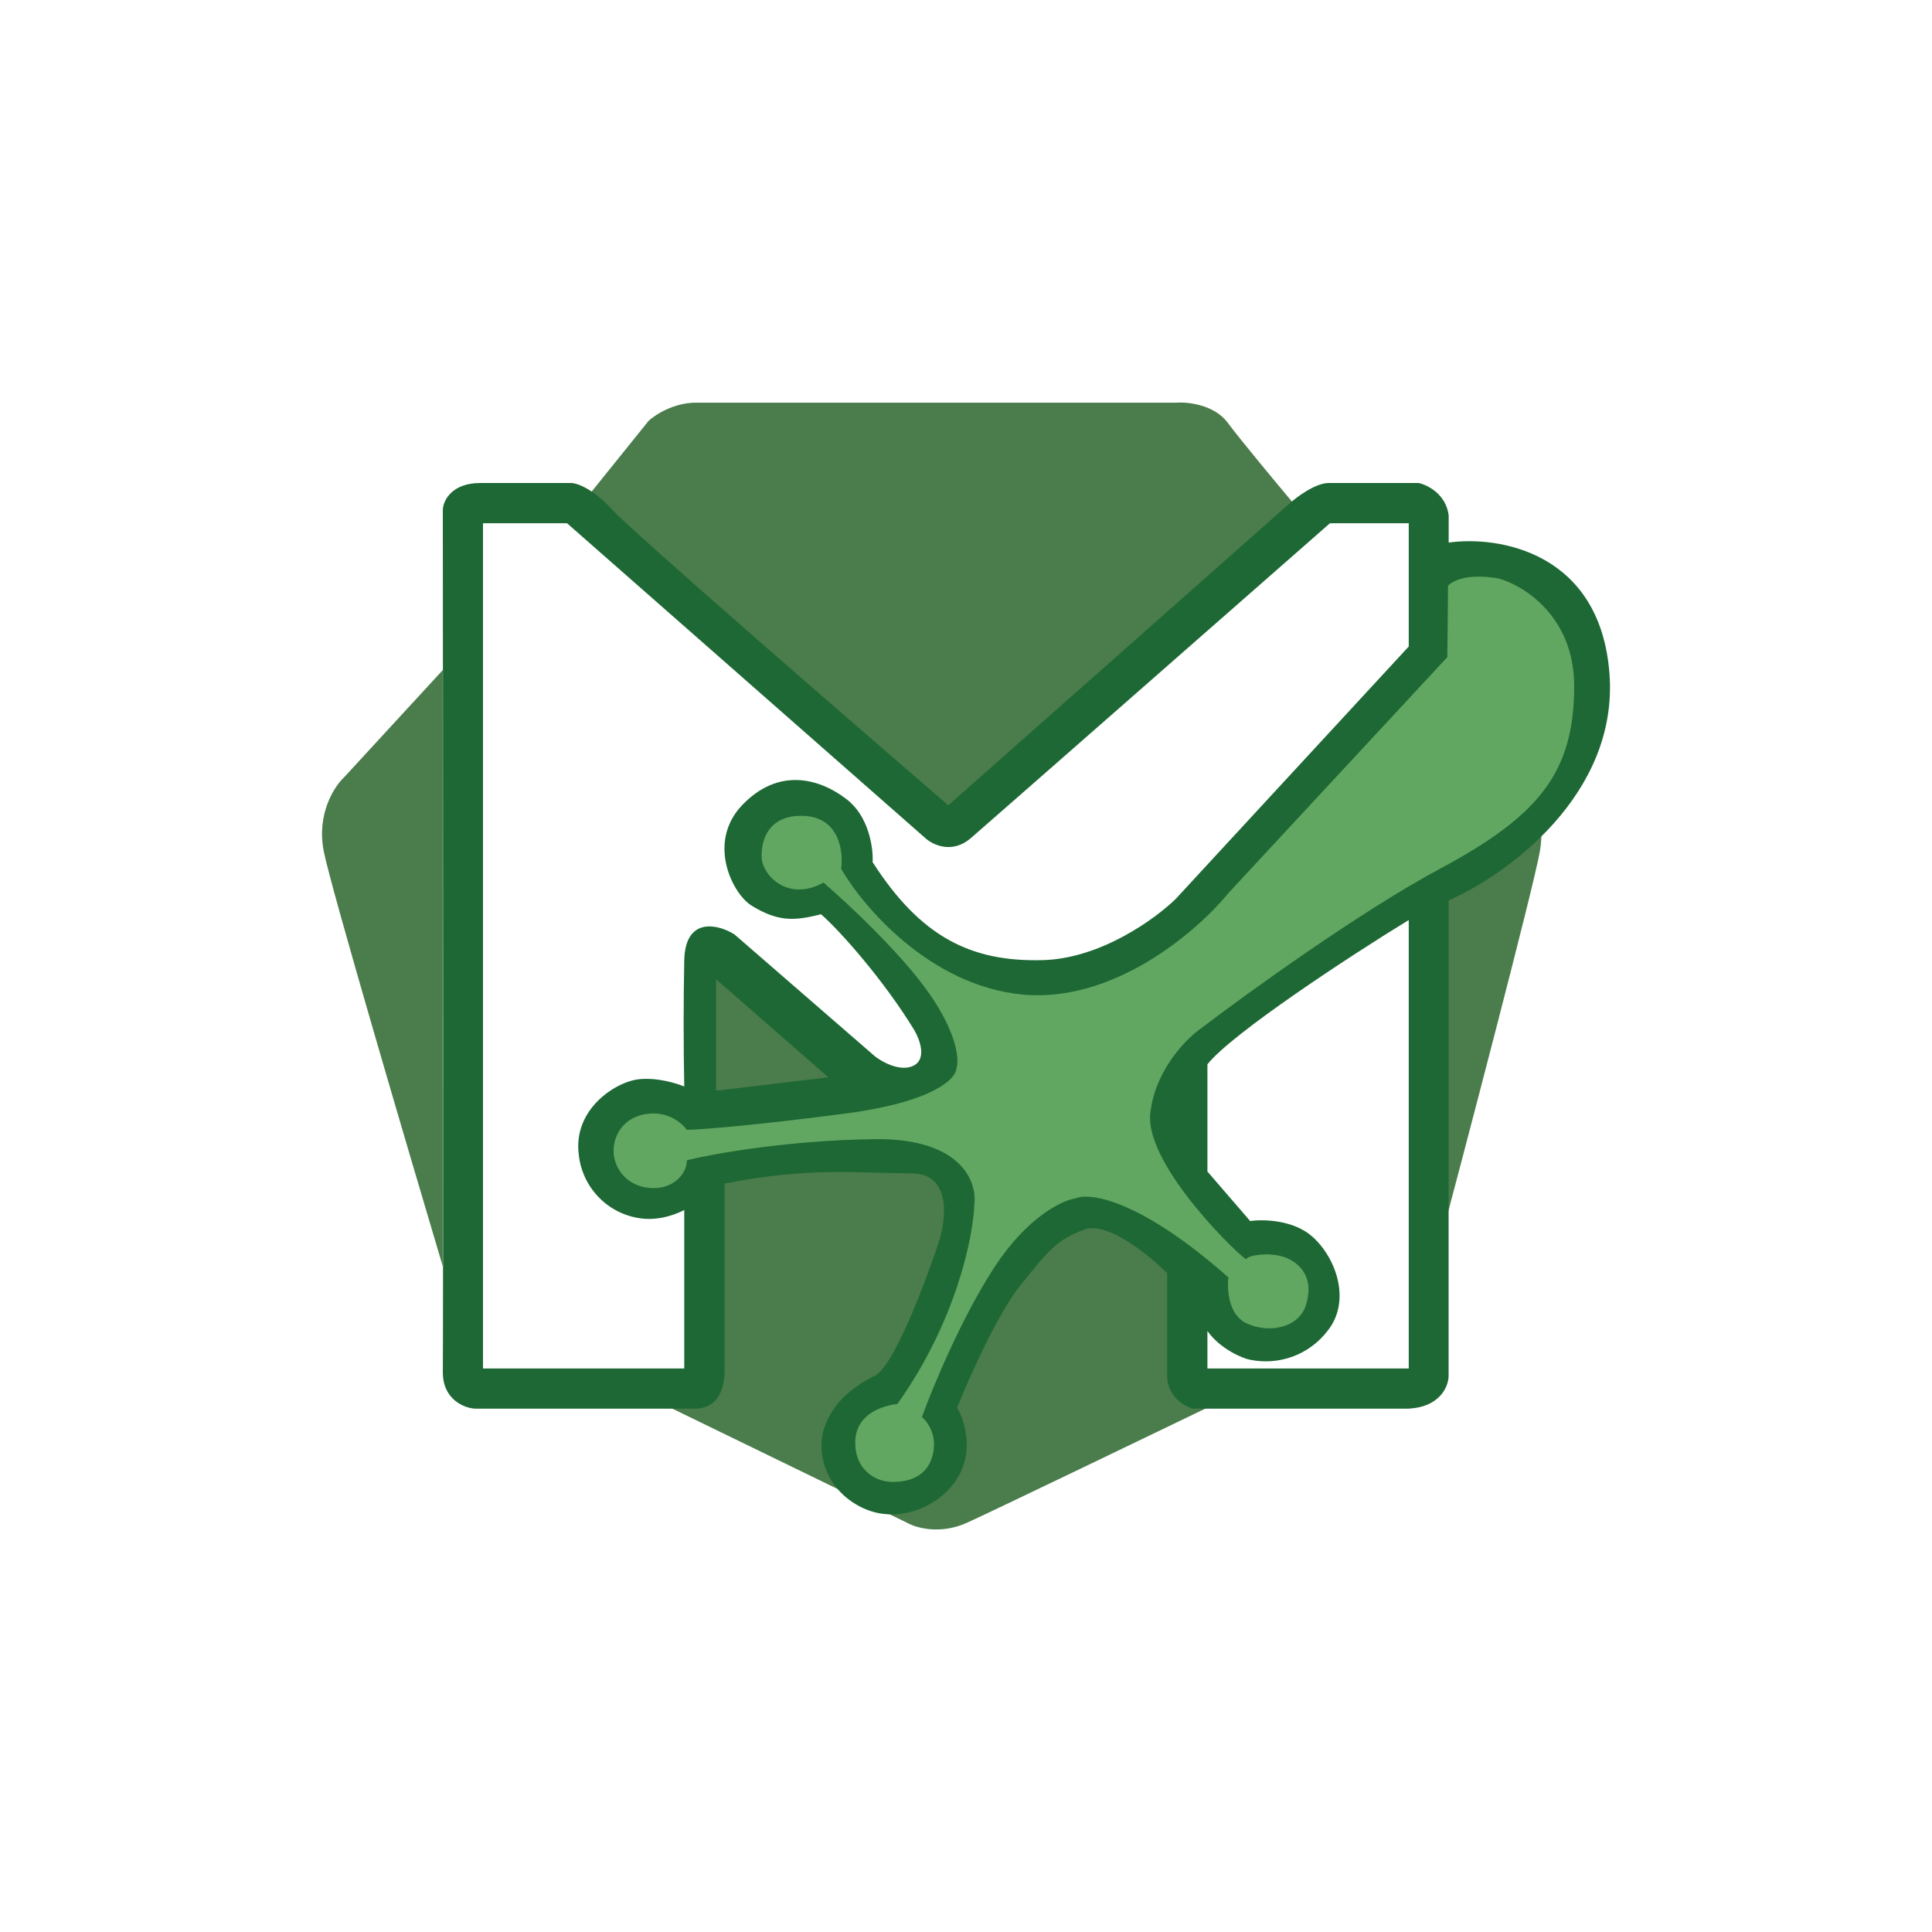
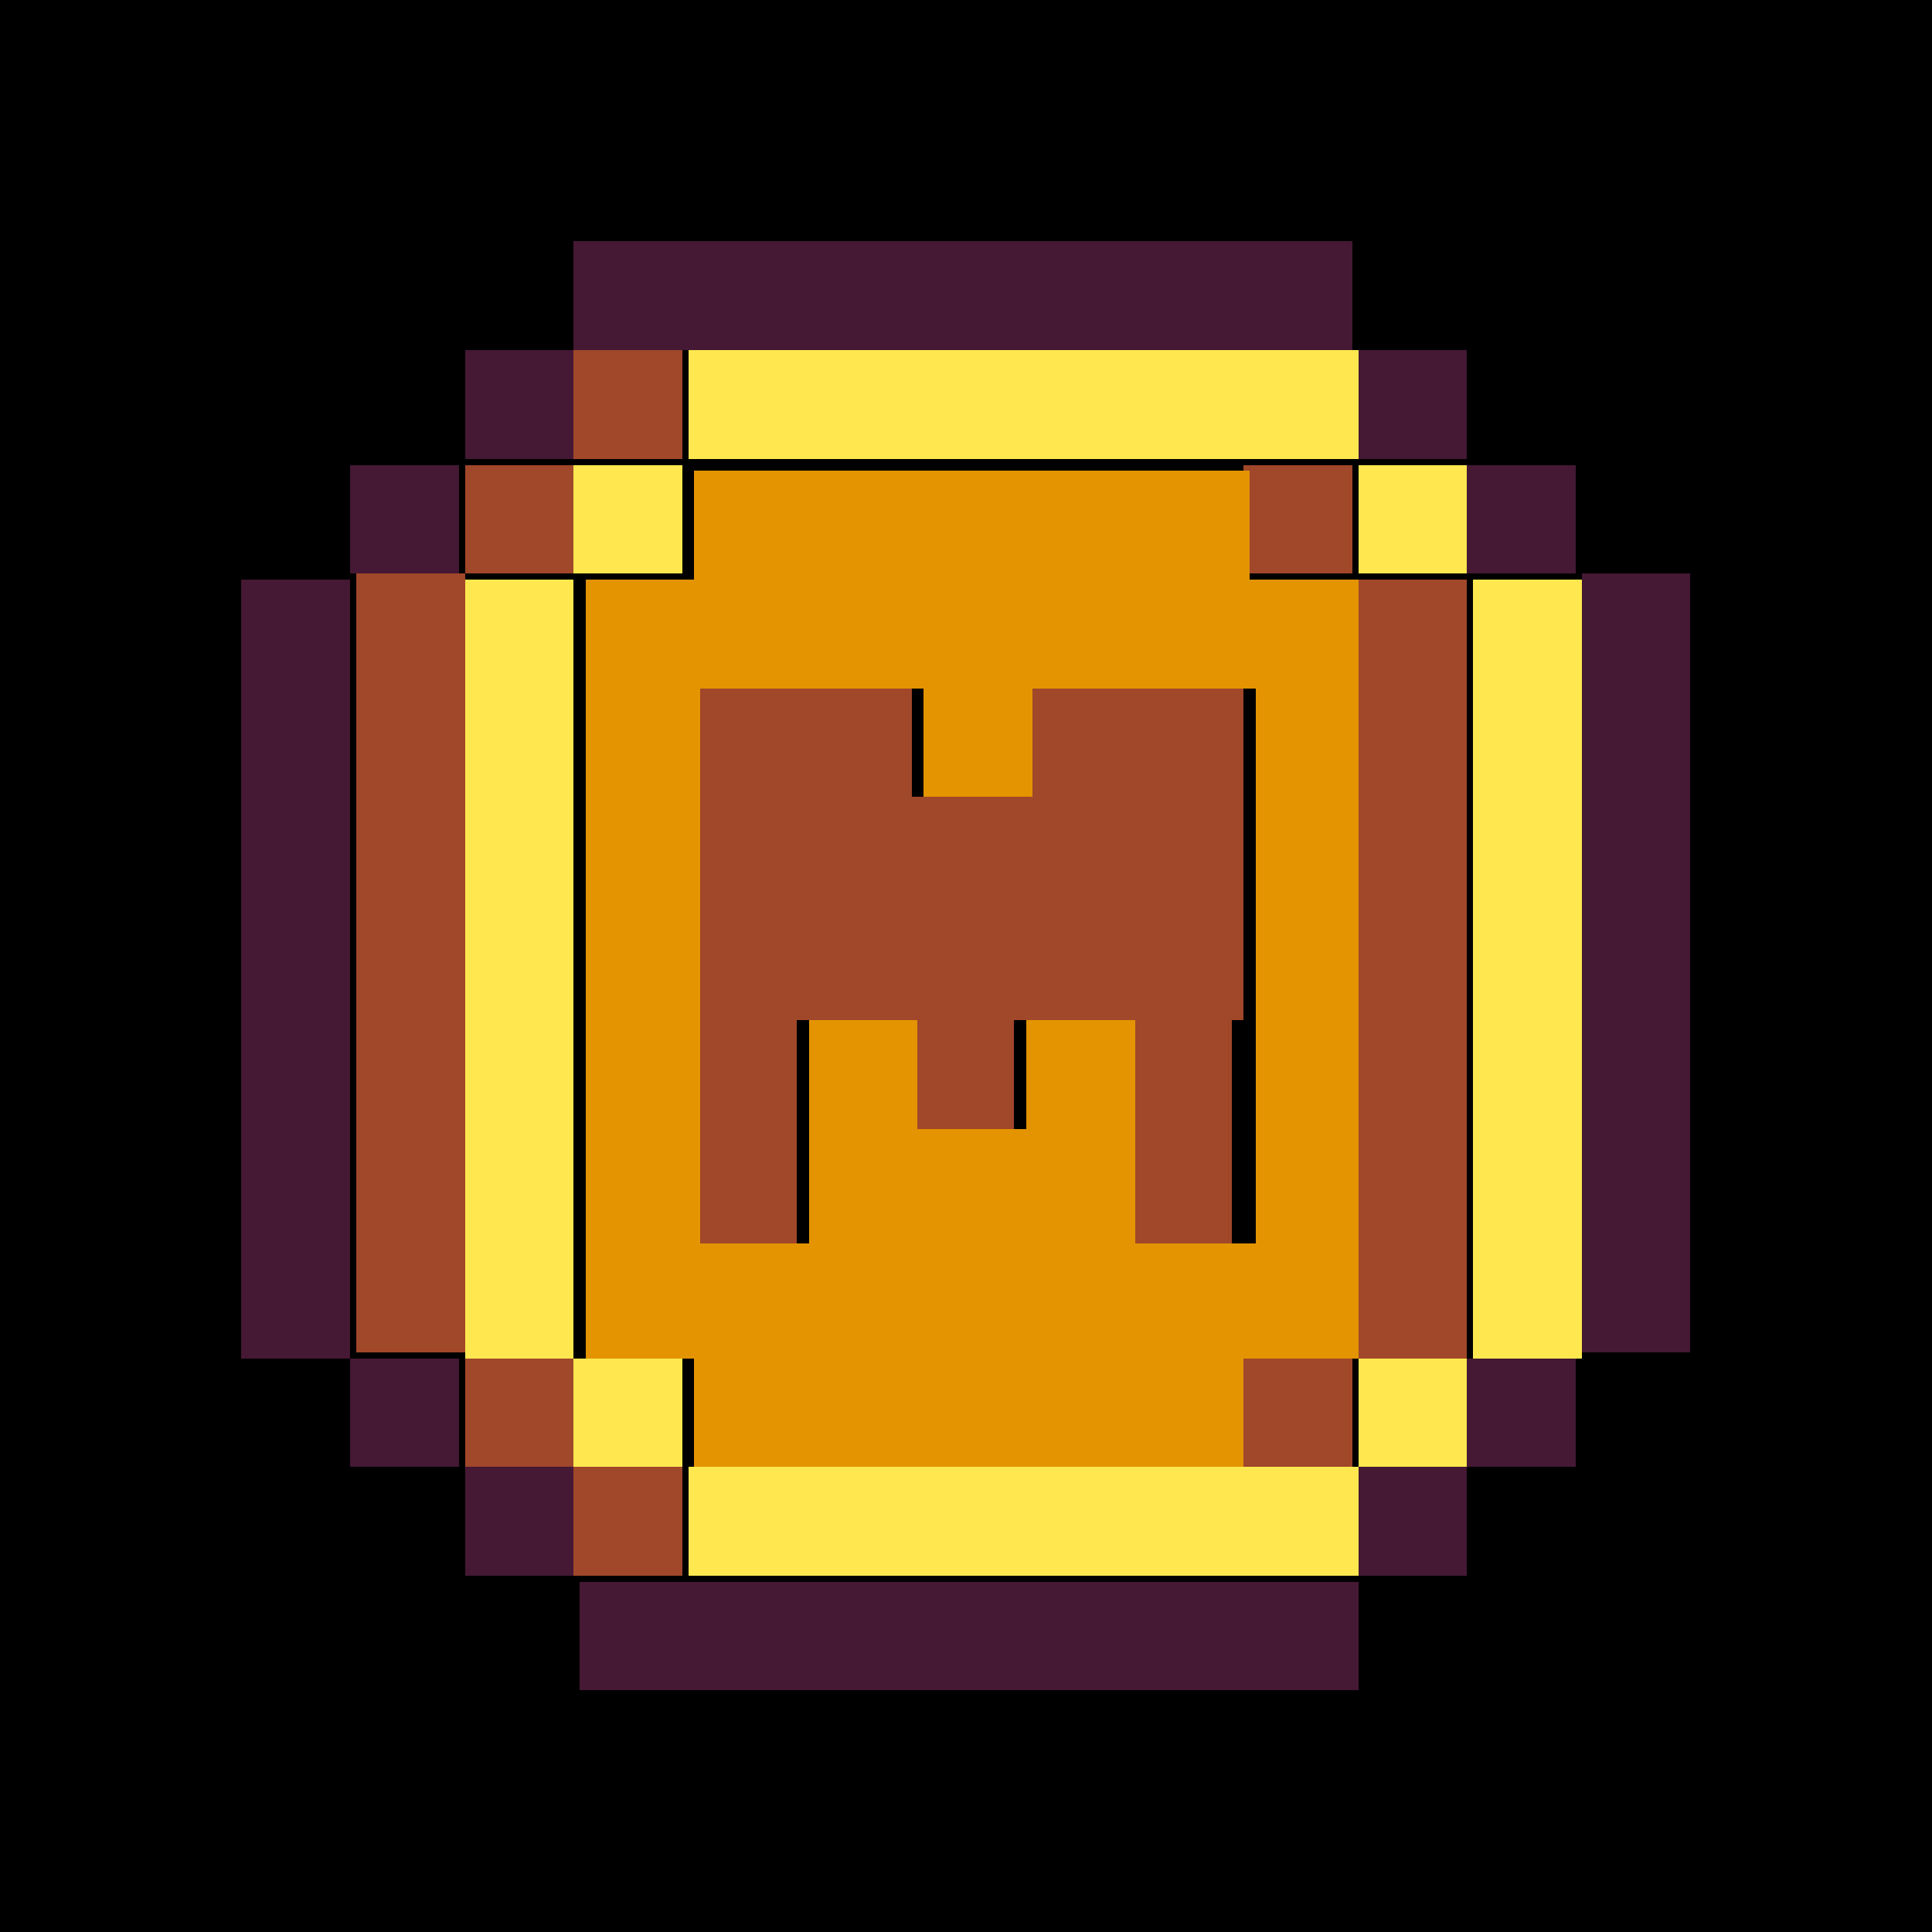
- <svg xmlns="http://www.w3.org/2000/svg" width="24" height="24" viewBox="0 0 24 24" fill="none">
-   <g clip-path="url(#clip0_328_29647)">
-     <path d="M24 0H0V24H24V0Z" fill="white" />
-     <path d="M14.608 5.002H8.646C8.37 5.002 8.139 5.152 8.058 5.227L7.244 6.238L11.726 10.153L16.055 6.238C15.857 6.002 15.417 5.474 15.25 5.25C15.083 5.026 14.752 4.991 14.608 5.002ZM4.279 9.651L5.5 8.324V15.73C5.047 14.209 4.117 11.049 4.023 10.58C3.928 10.112 4.154 9.766 4.279 9.651ZM18.899 9.651L17.811 8.324V15.73C18.215 14.209 19.044 11.049 19.128 10.58C19.212 10.112 19.01 9.766 18.899 9.651ZM11.267 18.916L8.067 17.36V14.617L10.774 14.294L13.511 13.429L15.261 17.36C14.318 17.815 12.35 18.762 12.015 18.915C11.68 19.068 11.377 18.979 11.267 18.916Z" fill="#4B7C4C" />
-     <path d="M7.098 6H5.966C5.609 6 5.504 6.222 5.501 6.333C5.504 9.756 5.506 16.688 5.501 17.038C5.496 17.388 5.773 17.495 5.906 17.499H8.629C8.956 17.499 8.998 17.187 9.001 17.038V14.703C10.06 14.492 10.665 14.575 11.315 14.575C11.835 14.575 11.755 15.169 11.65 15.466C11.486 15.959 11.1 16.974 10.869 17.089C10.581 17.233 10.339 17.433 10.237 17.745C10.135 18.058 10.265 18.527 10.73 18.738C11.195 18.949 11.752 18.683 11.938 18.278C12.087 17.955 11.967 17.616 11.889 17.487C12.035 17.123 12.396 16.311 12.677 15.965C13.027 15.532 13.123 15.402 13.473 15.273C13.753 15.168 14.274 15.591 14.499 15.815V17.089C14.499 17.342 14.711 17.472 14.818 17.499H17.49C17.896 17.481 17.996 17.214 17.995 17.089V11.185C18.71 10.873 20.11 9.872 19.993 8.364C19.876 6.855 18.613 6.653 17.996 6.74V6.402C17.963 6.139 17.734 6.024 17.623 6H16.505C16.344 6 16.116 6.168 16.021 6.253L11.78 10.004C10.487 8.889 7.843 6.595 7.607 6.333C7.37 6.072 7.169 6.002 7.098 6Z" fill="#1D6834" />
-     <path d="M8.895 13.549V12.164L10.291 13.383L8.895 13.549Z" fill="#4B7C4C" />
-     <path d="M15.26 11.094L17.979 8.163C17.982 7.946 17.986 7.603 17.988 7.275C18.136 7.13 18.473 7.157 18.622 7.188C18.933 7.275 19.555 7.662 19.555 8.523C19.555 9.599 19.114 10.135 17.888 10.792C16.907 11.317 15.5 12.333 14.919 12.775C14.733 12.905 14.346 13.298 14.289 13.832C14.219 14.499 15.484 15.689 15.484 15.642C15.484 15.595 15.813 15.536 16.016 15.642C16.22 15.748 16.31 15.946 16.22 16.221C16.128 16.495 15.764 16.569 15.485 16.439C15.26 16.335 15.241 16.016 15.26 15.869C14.162 14.898 13.536 14.81 13.361 14.887C13.197 14.91 12.765 15.113 12.355 15.739C11.944 16.367 11.582 17.244 11.452 17.604C11.527 17.664 11.657 17.848 11.578 18.103C11.5 18.358 11.263 18.415 11.066 18.408C10.87 18.402 10.624 18.256 10.624 17.923C10.624 17.558 10.971 17.462 11.148 17.44C11.882 16.409 12.091 15.354 12.104 14.956C12.139 14.681 11.939 14.136 10.862 14.151C9.785 14.166 8.86 14.332 8.532 14.413C8.532 14.591 8.361 14.759 8.122 14.759C7.791 14.759 7.622 14.511 7.622 14.296C7.622 14.081 7.774 13.832 8.122 13.832C8.342 13.832 8.487 13.971 8.532 14.035C8.737 14.031 9.417 13.975 10.508 13.832C11.598 13.688 11.878 13.398 11.881 13.271C11.916 13.174 11.897 12.854 11.552 12.354C11.207 11.854 10.527 11.219 10.23 10.964C9.787 11.208 9.475 10.874 9.462 10.659C9.45 10.444 9.542 10.117 9.985 10.135C10.428 10.154 10.479 10.581 10.449 10.792C10.722 11.266 11.553 12.242 12.696 12.354C13.839 12.466 14.881 11.56 15.26 11.094Z" fill="#61A761" />
-     <path d="M7.044 6.5H6V17H8.5V15.031C8.419 15.073 8.232 15.155 8.007 15.14C7.8 15.124 7.604 15.036 7.455 14.89C7.306 14.745 7.212 14.552 7.19 14.345C7.115 13.776 7.653 13.434 7.942 13.406C8.174 13.384 8.4 13.457 8.5 13.497C8.49 12.973 8.49 12.45 8.5 11.927C8.514 11.376 8.932 11.485 9.124 11.608L10.871 13.124C10.967 13.198 11.198 13.322 11.356 13.234C11.515 13.146 11.422 12.904 11.356 12.794C10.984 12.184 10.441 11.568 10.199 11.357C9.856 11.445 9.66 11.447 9.338 11.251C9.097 11.104 8.778 10.462 9.221 10C9.664 9.538 10.167 9.658 10.52 9.931C10.787 10.137 10.85 10.52 10.84 10.71C11.433 11.634 12.056 11.952 12.956 11.927C13.676 11.907 14.354 11.412 14.604 11.168L17.5 8.031V6.5H16.521C15.128 7.722 12.284 10.218 12.057 10.414C11.828 10.61 11.589 10.496 11.498 10.414L7.044 6.5ZM14.999 13.222C15.292 12.846 16.777 11.87 17.5 11.429V17H14.999V16.534C15.156 16.756 15.435 16.875 15.531 16.892H15.533C15.71 16.928 15.893 16.913 16.063 16.85C16.232 16.787 16.38 16.677 16.49 16.534C16.788 16.165 16.601 15.629 16.305 15.364C16.069 15.152 15.691 15.145 15.53 15.168L14.999 14.553V13.222Z" fill="white" />
+ <svg xmlns="http://www.w3.org/2000/svg" id="Layer_1" version="1.1" viewBox="0 0 32 32" width="24" height="24">
+   <defs>
+     <style>
+       .st0 {
+         fill: #ffe84f;
+       }
+ 
+       .st1 {
+         fill: #a1472a;
+       }
+ 
+       .st2 {
+         fill: #451834;
+       }
+ 
+       .st3 {
+         fill: #e39400;
+       }
+     </style>
+   </defs>
+   <rect width="32" height="32" />
+   <g id="Layer_11" shape-rendering="crispEdges">
+     <g>
+       <path class="st2" d="M13.2,5.8h9.2v-1.8h-12.9v1.8h3.7Z" />
+       <rect class="st2" x="7.7" y="5.8" width="1.8" height="1.8" />
+       <rect class="st1" x="9.5" y="5.8" width="1.8" height="1.8" />
+       <path class="st0" d="M18.8,5.8h-7.4v1.8h11.1v-1.8h-3.7Z" />
+       <rect class="st2" x="22.5" y="5.8" width="1.8" height="1.8" />
+       <rect class="st2" x="5.8" y="7.7" width="1.8" height="1.8" />
+       <rect class="st1" x="7.7" y="7.7" width="1.8" height="1.8" />
+       <rect class="st0" x="9.5" y="7.7" width="1.8" height="1.8" />
+       <rect class="st1" x="20.6" y="7.7" width="1.8" height="1.8" />
+       <rect class="st0" x="22.5" y="7.7" width="1.8" height="1.8" />
+       <rect class="st2" x="24.3" y="7.7" width="1.8" height="1.8" />
+       <path class="st1" d="M22.5,11.4v11.1h1.8v-12.9h-1.8s0,1.8,0,1.8Z" />
+       <path class="st2" d="M26.2,9.5v12.9h1.8v-12.9h-1.8Z" />
+       <path class="st1" d="M20.6,16.9v-5.5h-3.7v1.8h-1.8v-1.8h-3.7v9.2h1.8v-3.7h1.8v1.8h1.8v-1.8h1.8v3.7h1.8v-3.7h.2Z" />
+       <path class="st2" d="M5.8,18.8v-9.2h-1.8v12.9h1.8v-3.7Z" />
+       <path class="st0" d="M9.5,18.8v-9.2h-1.8v12.9h1.8v-3.7Z" />
+       <path class="st3" d="M22.5,18.8v-9.2h-1.8v-1.8h-9.2v1.8h-1.8v12.9h1.8v1.8h9.2v-1.8h1.8v-3.7ZM18.8,20.6v-3.7h-1.8v1.8h-1.8v-1.8h-1.8v3.7h-1.8v-9.2h3.7v1.8h1.8v-1.8h3.7v9.2h-2Z" />
+       <path class="st0" d="M26.2,18.8v-9.2h-1.8v12.9h1.8v-3.7Z" />
+       <path class="st1" d="M7.7,20.6v-11.1h-1.8v12.9h1.8v-1.8Z" />
+       <rect class="st2" x="5.8" y="22.5" width="1.8" height="1.8" />
+       <rect class="st1" x="7.7" y="22.5" width="1.8" height="1.8" />
+       <rect class="st0" x="9.5" y="22.5" width="1.8" height="1.8" />
+       <rect class="st1" x="20.6" y="22.5" width="1.8" height="1.8" />
+       <rect class="st0" x="22.5" y="22.5" width="1.8" height="1.8" />
+       <rect class="st2" x="24.3" y="22.5" width="1.8" height="1.8" />
+       <rect class="st2" x="7.7" y="24.3" width="1.8" height="1.8" />
+       <rect class="st1" x="9.5" y="24.3" width="1.8" height="1.8" />
+       <path class="st0" d="M20.6,24.3h-9.2v1.8h11.1v-1.8h-1.9Z" />
+       <rect class="st2" x="22.5" y="24.3" width="1.8" height="1.8" />
+       <path class="st2" d="M18.8,26.2h-9.2v1.8h12.9v-1.8h-3.7Z" />
+     </g>
  </g>
-   <defs>
-     <clipPath id="clip0_328_29647">
-       <rect width="24" height="24" fill="white" />
-     </clipPath>
-   </defs>
</svg>
